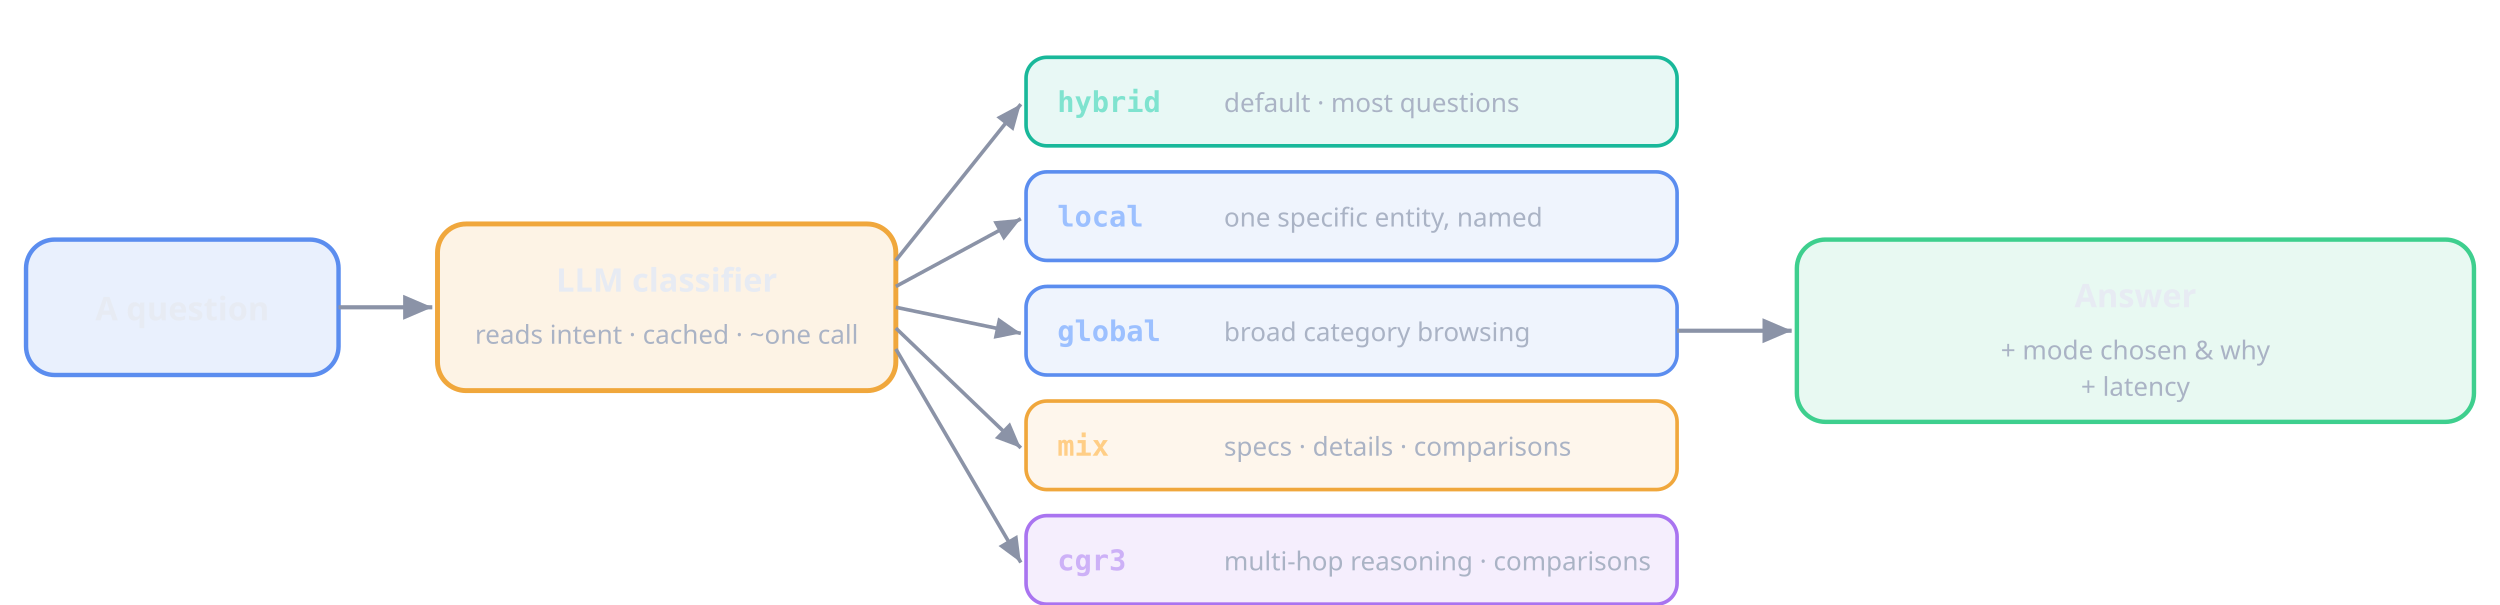
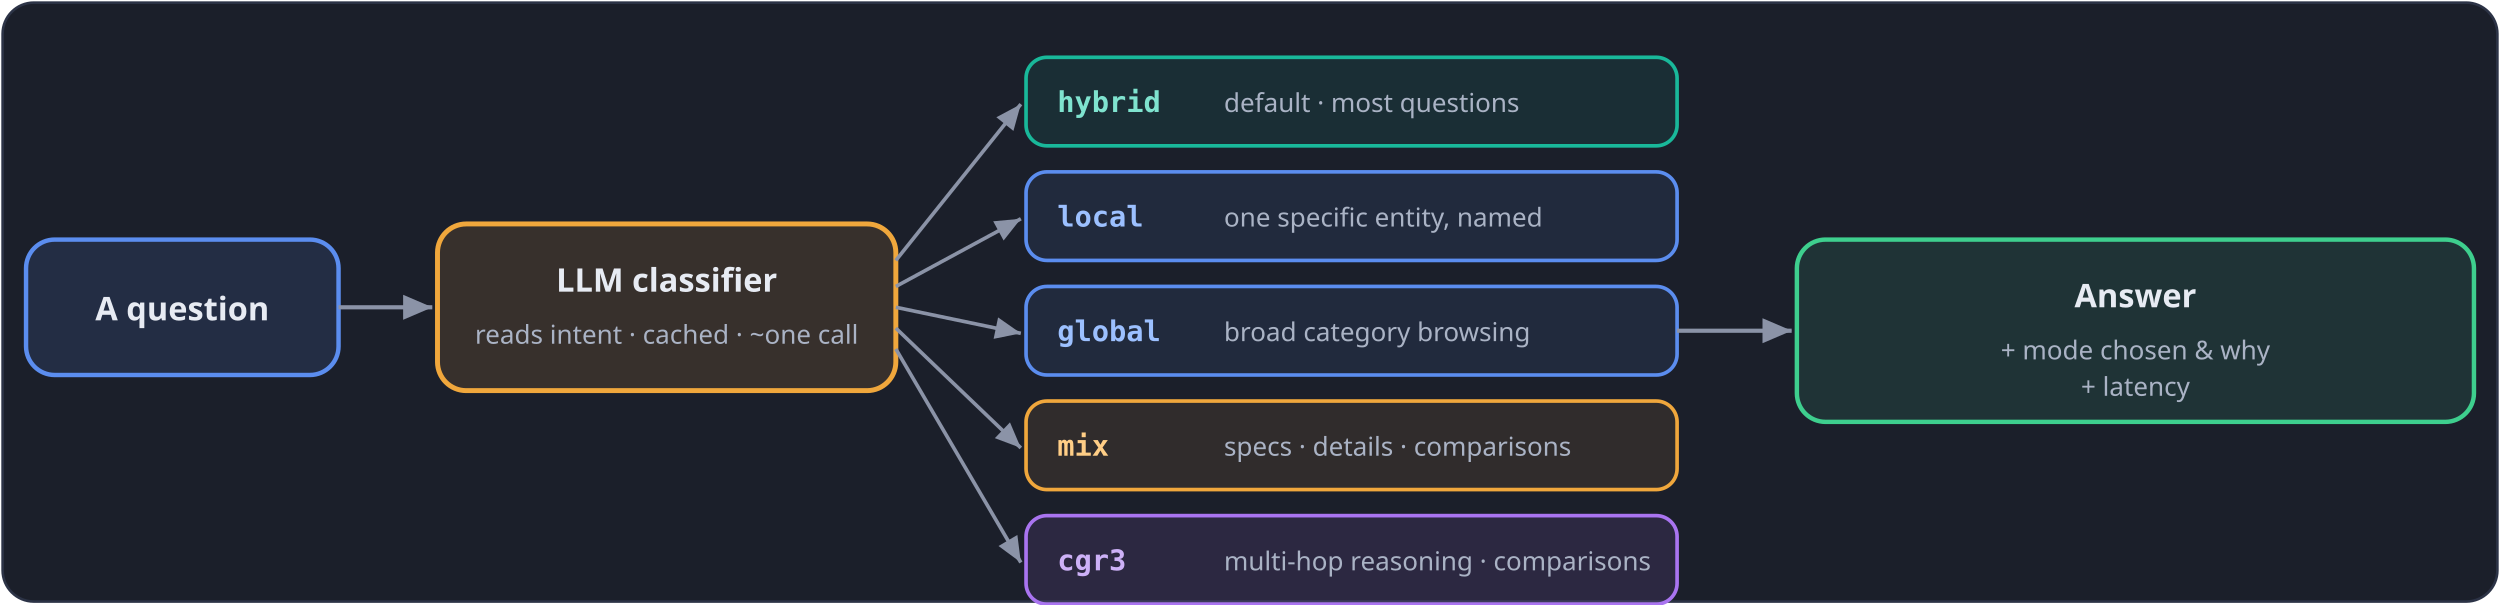
<svg xmlns="http://www.w3.org/2000/svg" viewBox="0 0 960 232" role="img" aria-label="Auto query router">
+   <rect id="bg-panel" x="1" y="1" width="958" height="230" rx="12" fill="#1b1f2a" stroke="#2c3346" stroke-width="1" />
  <defs>
    <marker id="q-ar" markerWidth="9" markerHeight="9" refX="7" refY="3" orient="auto">
      <path d="M0,0 L7,3 L0,6 Z" fill="#8b93a7" />
    </marker>
    <style>
        .qb{font:600 12.5px "Segoe UI",system-ui,sans-serif;fill:#e7ebf3}
        .qk{font:700 11px ui-monospace,monospace}
        .qs{font:500 10px "Segoe UI",system-ui,sans-serif;fill:#aab3c5}
      </style>
  </defs>
  <g>
    <rect x="10" y="92" width="120" height="52" rx="11" style="fill:rgba(91,141,239,.13);stroke:#5b8def;stroke-width:1.7" />
    <text x="70" y="123" text-anchor="middle" class="qb">A question</text>
  </g>
  <path d="M130 118 L166 118" style="stroke:#8b93a7;stroke-width:1.6;fill:none" marker-end="url(#q-ar)" />
  <g>
    <rect x="168" y="86" width="176" height="64" rx="11" style="fill:rgba(240,167,60,.13);stroke:#f0a73c;stroke-width:1.9" />
    <text x="256" y="112" text-anchor="middle" class="qb">LLM classifier</text>
    <text x="256" y="132" text-anchor="middle" class="qs">reads intent · cached · ~one call</text>
  </g>
  <path d="M344 100 L392 40" style="stroke:#8b93a7;stroke-width:1.4;fill:none" marker-end="url(#q-ar)" />
  <path d="M344 110 L392 84" style="stroke:#8b93a7;stroke-width:1.4;fill:none" marker-end="url(#q-ar)" />
  <path d="M344 118 L392 128" style="stroke:#8b93a7;stroke-width:1.4;fill:none" marker-end="url(#q-ar)" />
  <path d="M344 126 L392 172" style="stroke:#8b93a7;stroke-width:1.4;fill:none" marker-end="url(#q-ar)" />
  <path d="M344 134 L392 216" style="stroke:#8b93a7;stroke-width:1.4;fill:none" marker-end="url(#q-ar)" />
  <g class="qk">
    <g>
      <rect x="394" y="22" width="250" height="34" rx="8" style="fill:rgba(25,184,154,.10);stroke:#19b89a;stroke-width:1.4" />
      <text x="406" y="43" class="qk" style="fill:#7fe3cf">hybrid</text>
      <text x="470" y="43" class="qs">default · most questions</text>
    </g>
    <g>
      <rect x="394" y="66" width="250" height="34" rx="8" style="fill:rgba(91,141,239,.10);stroke:#5b8def;stroke-width:1.4" />
      <text x="406" y="87" class="qk" style="fill:#9cc0ff">local</text>
      <text x="470" y="87" class="qs">one specific entity, named</text>
    </g>
    <g>
      <rect x="394" y="110" width="250" height="34" rx="8" style="fill:rgba(91,141,239,.10);stroke:#5b8def;stroke-width:1.4" />
      <text x="406" y="131" class="qk" style="fill:#9cc0ff">global</text>
      <text x="470" y="131" class="qs">broad category browsing</text>
    </g>
    <g>
      <rect x="394" y="154" width="250" height="34" rx="8" style="fill:rgba(240,167,60,.10);stroke:#f0a73c;stroke-width:1.4" />
      <text x="406" y="175" class="qk" style="fill:#ffce86">mix</text>
      <text x="470" y="175" class="qs">specs · details · comparisons</text>
    </g>
    <g>
      <rect x="394" y="198" width="250" height="34" rx="8" style="fill:rgba(169,116,240,.12);stroke:#a974f0;stroke-width:1.4" />
      <text x="406" y="219" class="qk" style="fill:#cdb1f7">cgr3</text>
      <text x="470" y="219" class="qs">multi-hop reasoning · comparisons</text>
    </g>
  </g>
  <path d="M644 127 L688 127" style="stroke:#8b93a7;stroke-width:1.6;fill:none" marker-end="url(#q-ar)" />
  <g>
    <rect x="690" y="92" width="260" height="70" rx="11" style="fill:rgba(62,207,142,.12);stroke:#3ecf8e;stroke-width:1.7" />
    <text x="820" y="118" text-anchor="middle" class="qb">Answer</text>
    <text x="820" y="138" text-anchor="middle" class="qs">+ mode chosen &amp; why</text>
    <text x="820" y="152" text-anchor="middle" class="qs">+ latency</text>
  </g>
</svg>
